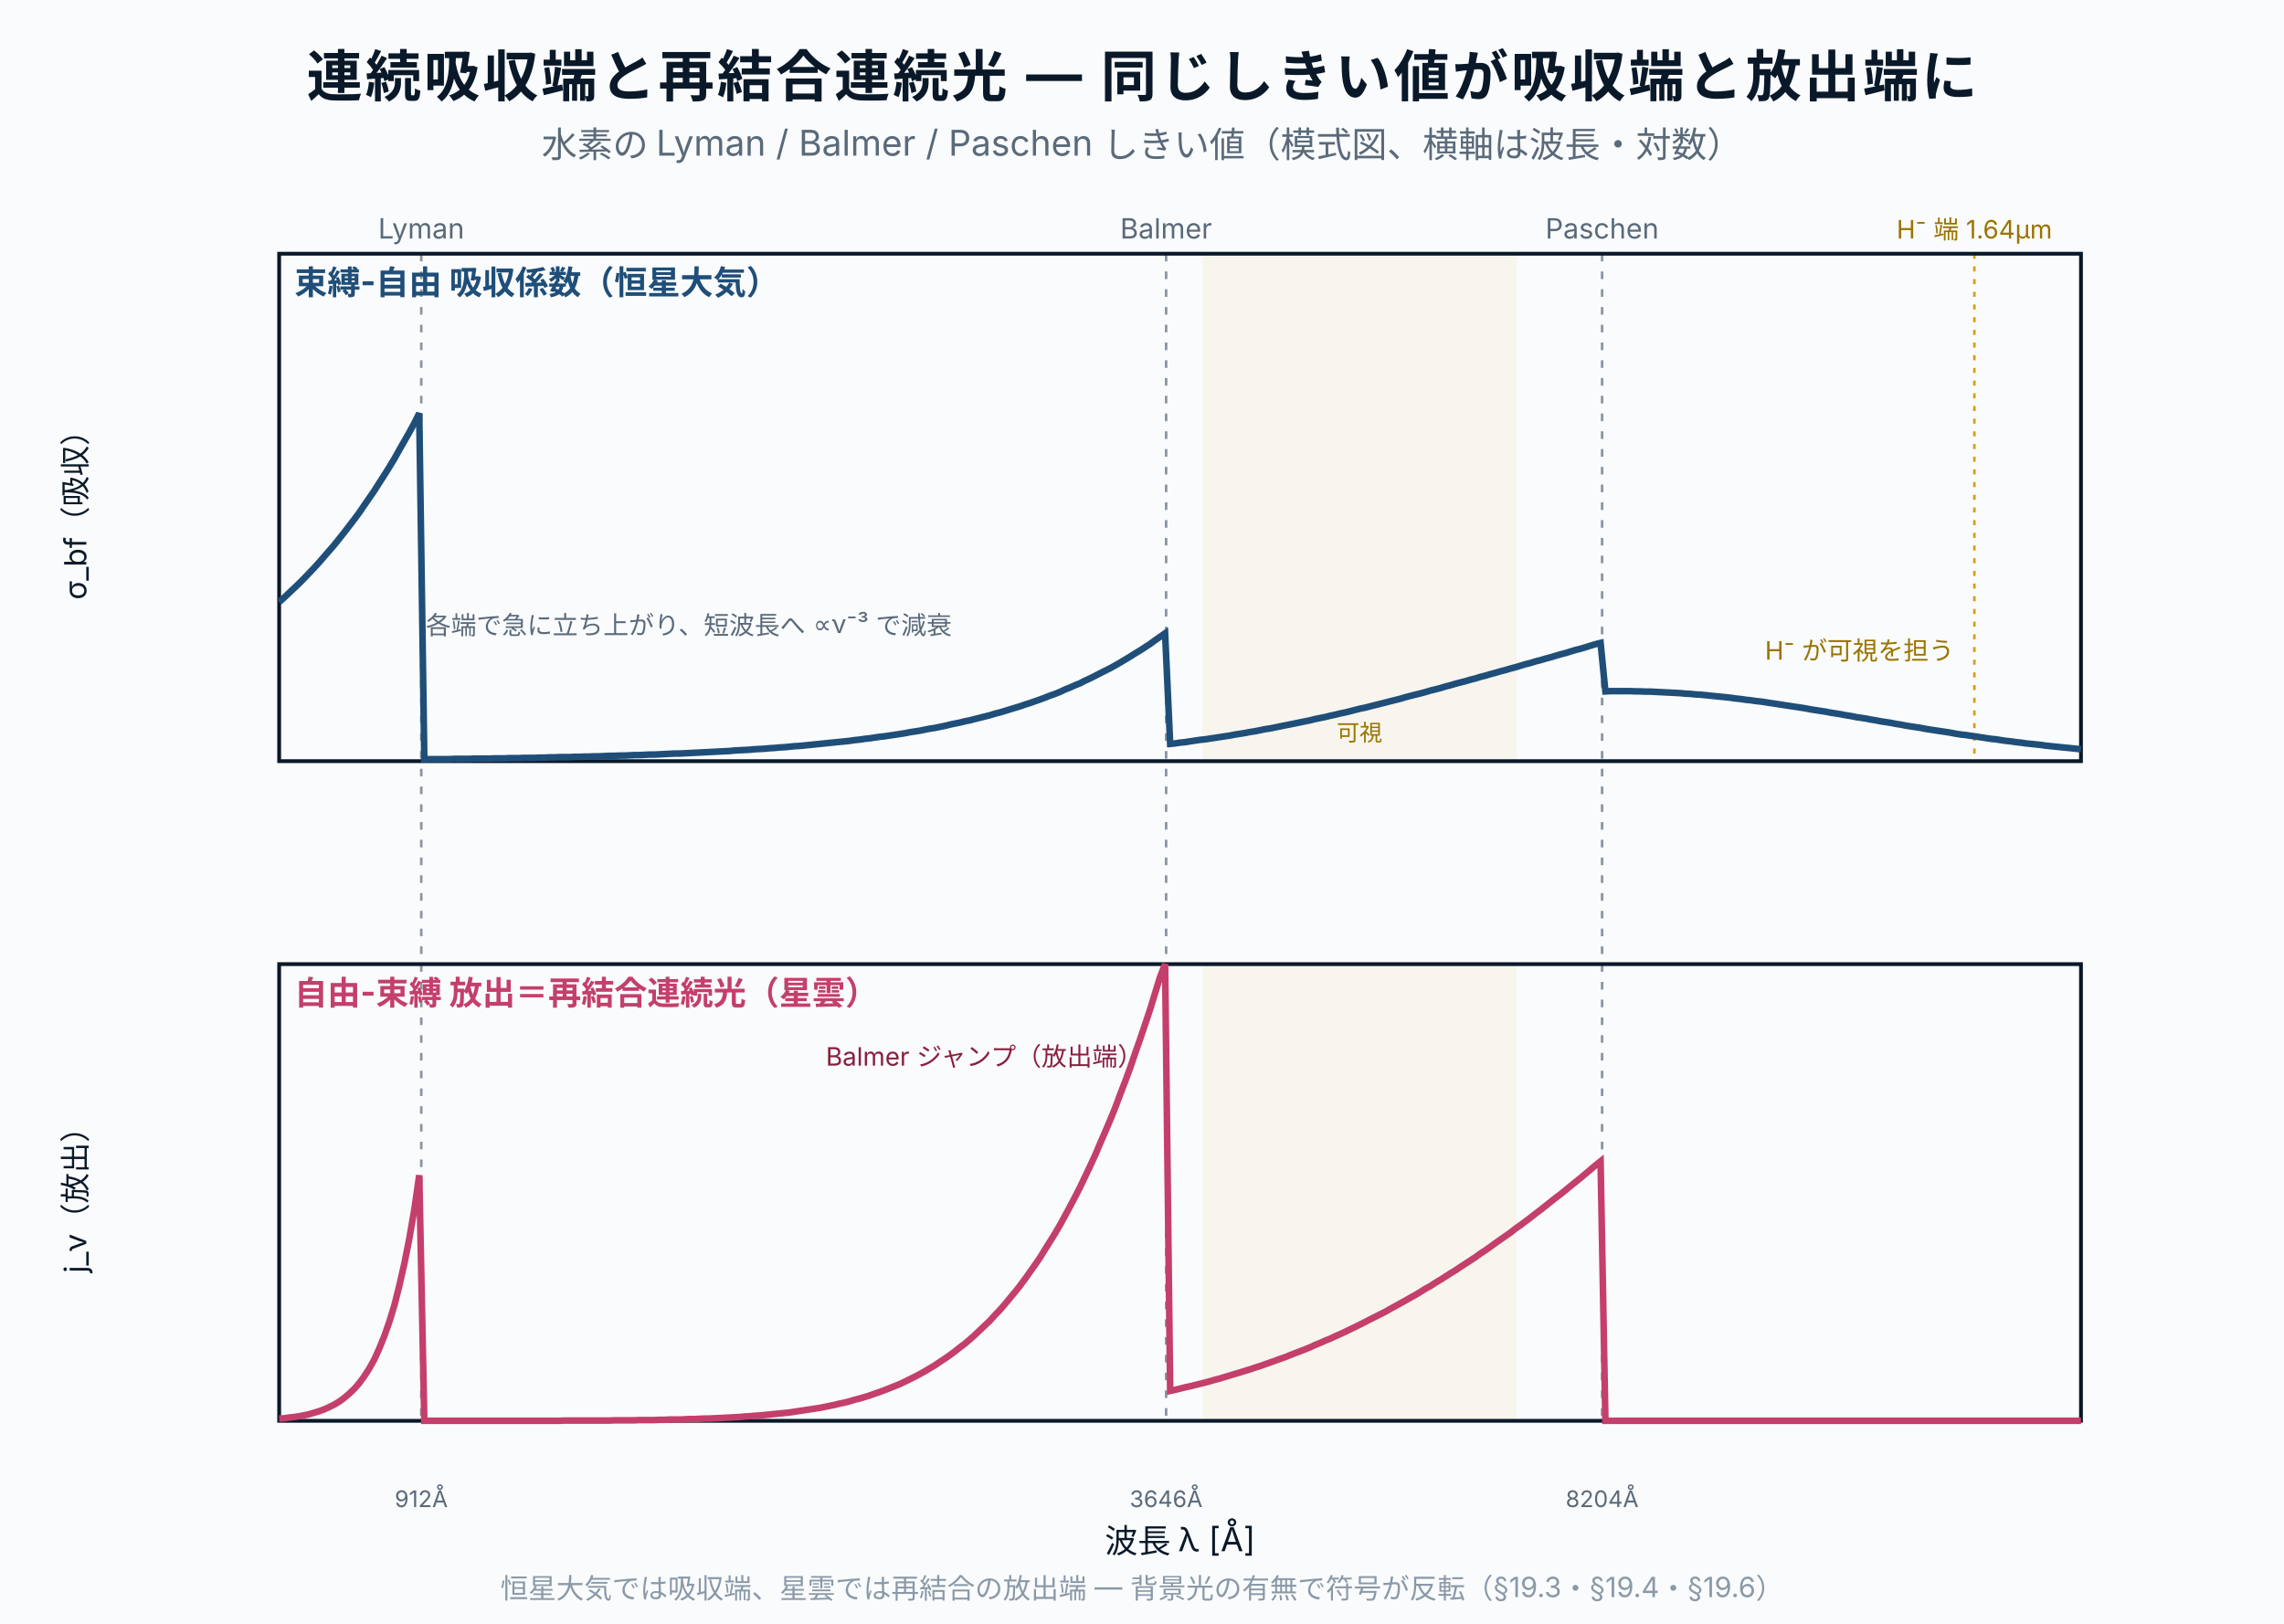
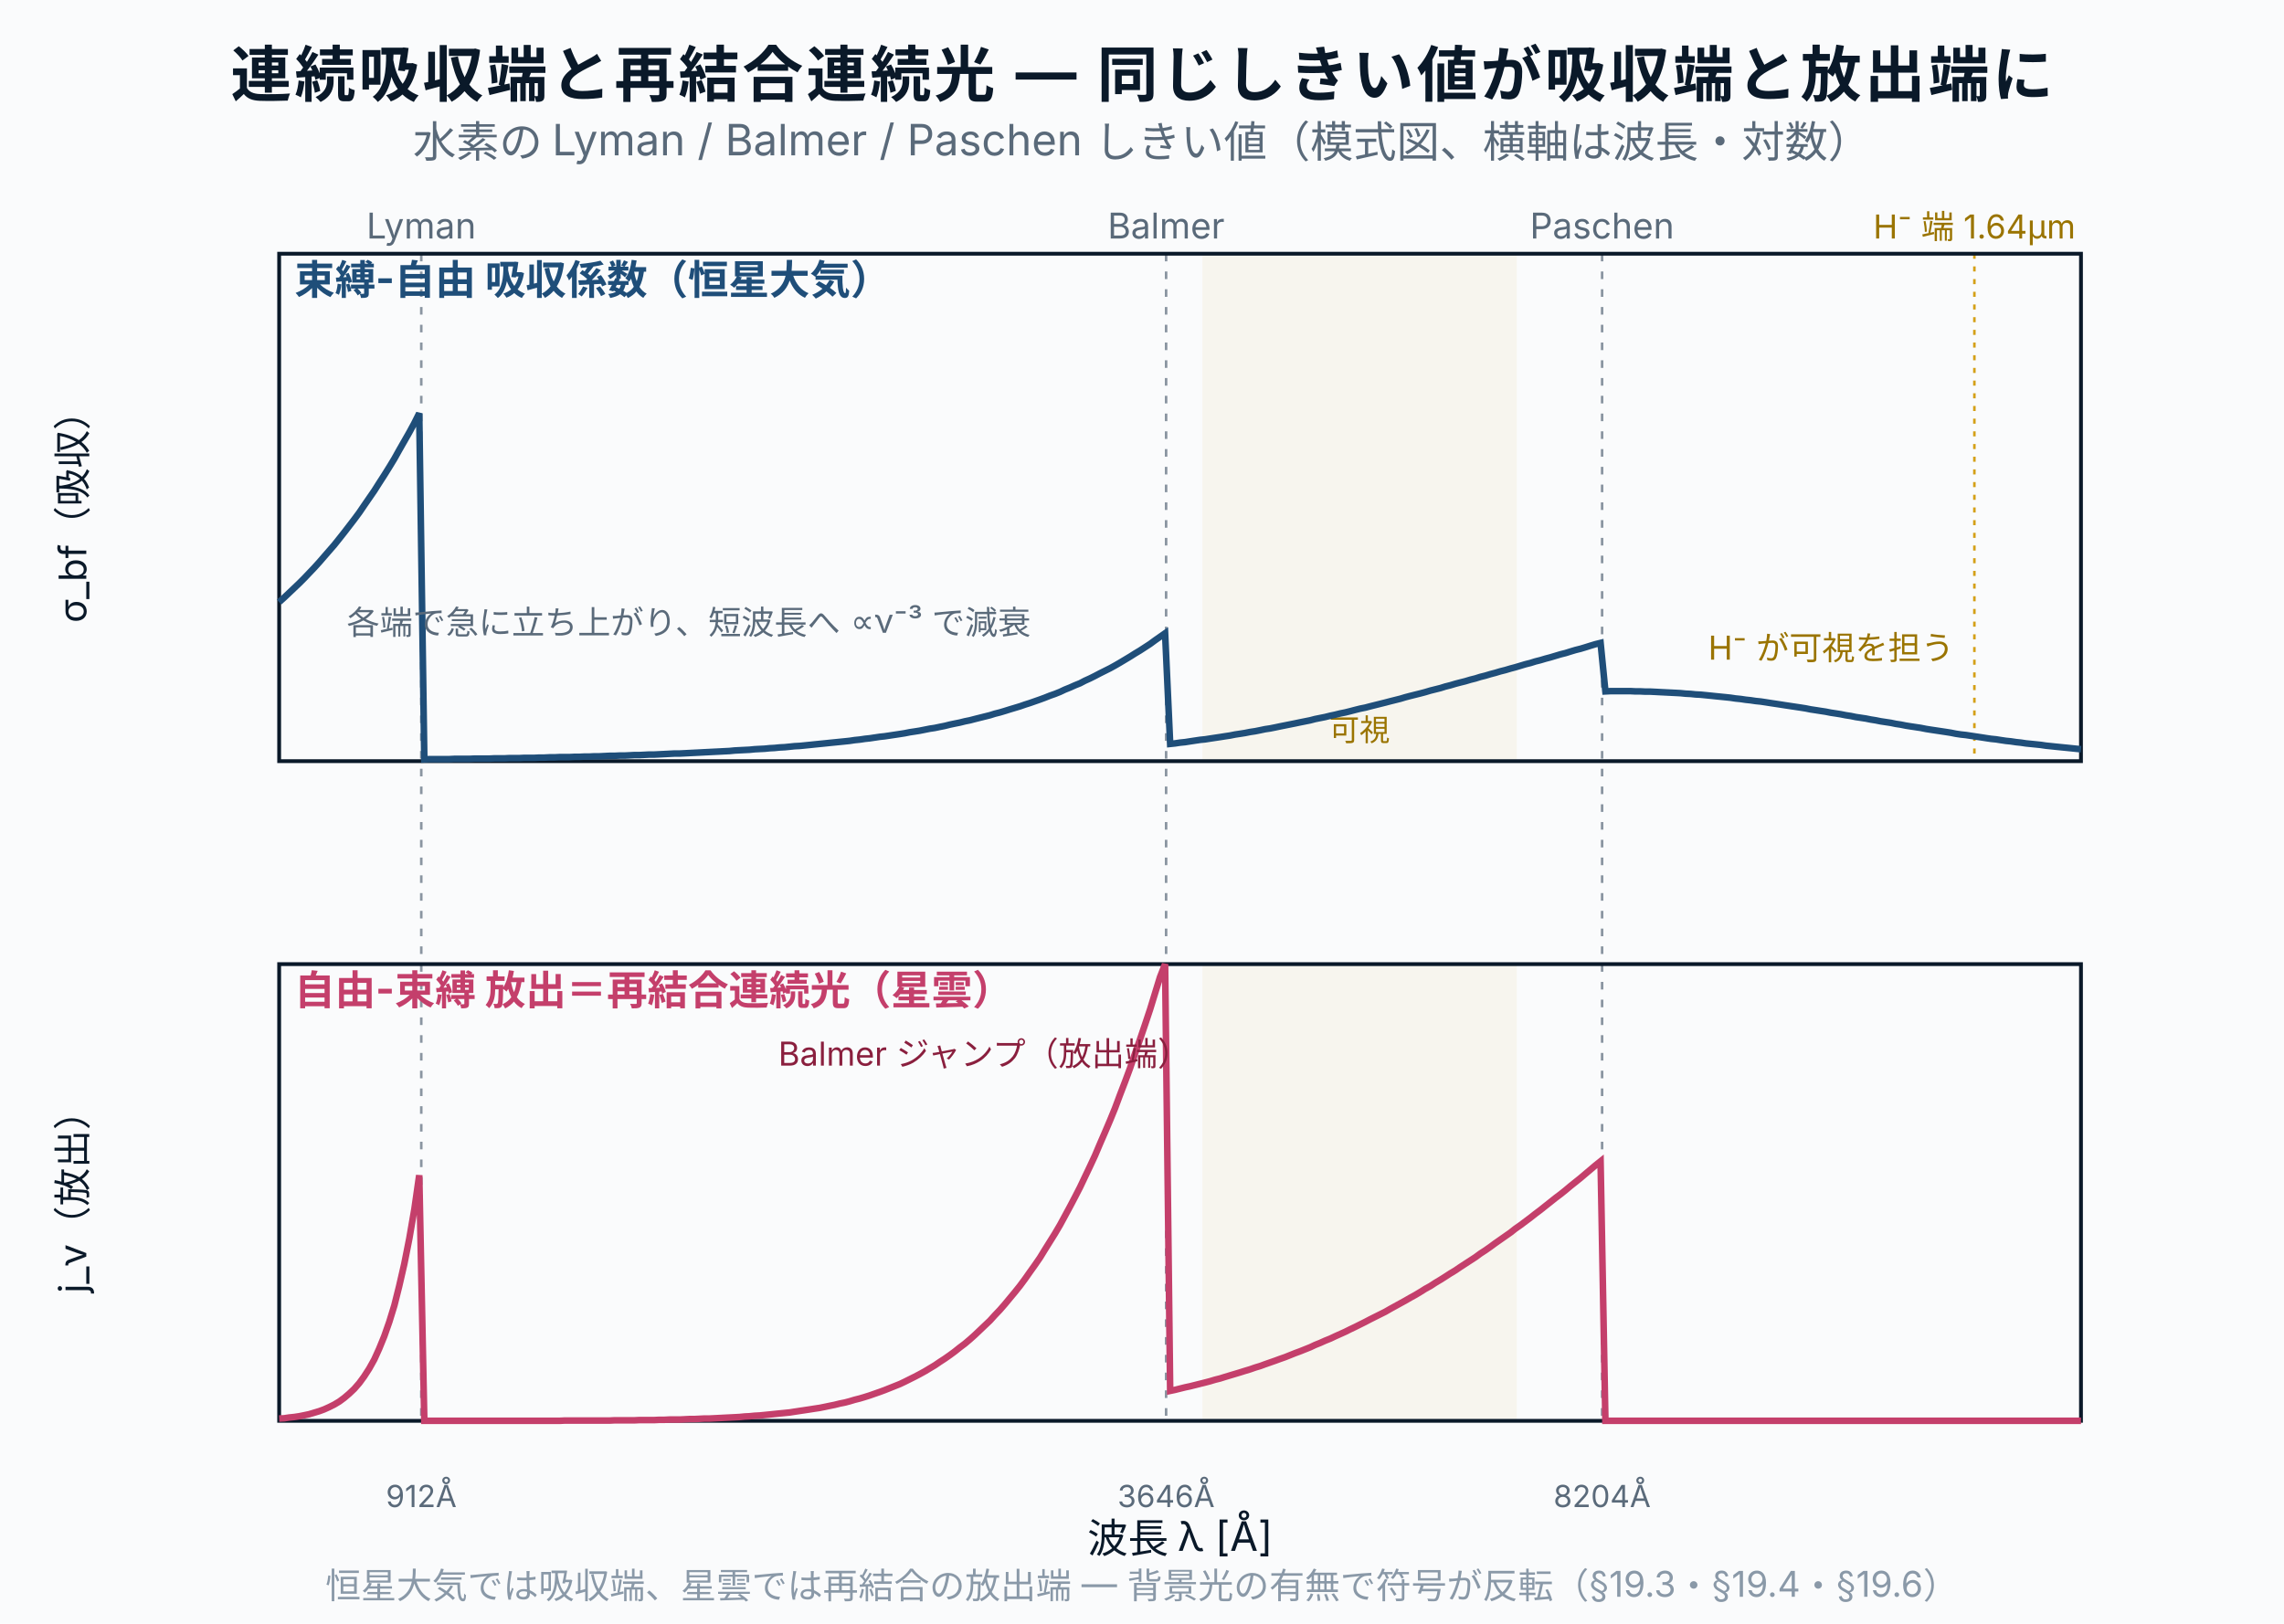
<svg xmlns="http://www.w3.org/2000/svg" viewBox="0 0 900 640" width="900" height="640" font-family="-apple-system, BlinkMacSystemFont, 'Segoe UI', 'Hiragino Sans', 'Noto Sans JP', sans-serif">
  <rect width="900" height="640" fill="#fafbfc" />
-   <text x="450" y="38" text-anchor="middle" font-size="22" font-weight="700" fill="#0a1929" letter-spacing="0.05em">連続吸収端と再結合連続光 ― 同じしきい値が吸収端と放出端に</text>
-   <text x="450" y="62" text-anchor="middle" font-size="14" fill="#5a6a7a">水素の Lyman / Balmer / Paschen しきい値（模式図、横軸は波長・対数）</text>
+   <text x="450" y="38" text-anchor="middle" font-size="24" font-weight="700" fill="#0a1929" letter-spacing="0.05em">連続吸収端と再結合連続光 ― 同じしきい値が吸収端と放出端に</text>
+   <text x="450" y="62" text-anchor="middle" font-size="17" fill="#5a6a7a">水素の Lyman / Balmer / Paschen しきい値（模式図、横軸は波長・対数）</text>
  <line x1="166.0" y1="100" x2="166.0" y2="560" stroke="#5a6a7a" stroke-width="1" stroke-dasharray="3,4" opacity="0.7" />
-   <text x="166.0" y="94" text-anchor="middle" font-size="11" fill="#5a6a7a">Lyman</text>
-   <text x="166.0" y="594" text-anchor="middle" font-size="9" fill="#5a6a7a">912Å</text>
+   <text x="166.0" y="94" text-anchor="middle" font-size="14" fill="#5a6a7a">Lyman</text>
+   <text x="166.0" y="594" text-anchor="middle" font-size="12" fill="#5a6a7a">912Å</text>
  <line x1="459.5" y1="100" x2="459.5" y2="560" stroke="#5a6a7a" stroke-width="1" stroke-dasharray="3,4" opacity="0.7" />
-   <text x="459.5" y="94" text-anchor="middle" font-size="11" fill="#5a6a7a">Balmer</text>
-   <text x="459.5" y="594" text-anchor="middle" font-size="9" fill="#5a6a7a">3646Å</text>
+   <text x="459.5" y="94" text-anchor="middle" font-size="14" fill="#5a6a7a">Balmer</text>
+   <text x="459.5" y="594" text-anchor="middle" font-size="12" fill="#5a6a7a">3646Å</text>
  <line x1="631.3" y1="100" x2="631.3" y2="560" stroke="#5a6a7a" stroke-width="1" stroke-dasharray="3,4" opacity="0.7" />
-   <text x="631.3" y="94" text-anchor="middle" font-size="11" fill="#5a6a7a">Paschen</text>
-   <text x="631.3" y="594" text-anchor="middle" font-size="9" fill="#5a6a7a">8204Å</text>
+   <text x="631.3" y="94" text-anchor="middle" font-size="14" fill="#5a6a7a">Paschen</text>
+   <text x="631.3" y="594" text-anchor="middle" font-size="12" fill="#5a6a7a">8204Å</text>
  <line x1="778.0" y1="100" x2="778.0" y2="300" stroke="#d4a017" stroke-width="1" stroke-dasharray="2,3" />
-   <text x="778.0" y="94" text-anchor="middle" font-size="10" fill="#9a7400">H⁻ 端 1.64μm</text>
+   <text x="778.0" y="94" text-anchor="middle" font-size="13" fill="#9a7400">H⁻ 端 1.64μm</text>
  <rect x="473.8" y="100" width="123.9" height="200" fill="#d4a017" fill-opacity="0.06" />
  <rect x="473.8" y="380" width="123.9" height="180" fill="#d4a017" fill-opacity="0.06" />
-   <text x="535.7" y="292.0" text-anchor="middle" font-size="9" fill="#9a7400">可視</text>
-   <text x="116" y="116" text-anchor="start" font-size="13" fill="#1f4e79" font-weight="700">束縛-自由 吸収係数（恒星大気）</text>
+   <text x="535.7" y="292.0" text-anchor="middle" font-size="12" fill="#9a7400">可視</text>
+   <text x="116" y="116" text-anchor="start" font-size="16" fill="#1f4e79" font-weight="700">束縛-自由 吸収係数（恒星大気）</text>
  <rect x="110" y="100" width="710" height="200" fill="none" stroke="#0a1929" stroke-width="1.5" />
  <path d="M110.0 237.3 L112.0 235.5 L113.9 233.7 L115.9 231.8 L117.9 229.9 L119.9 227.9 L121.8 225.9 L123.8 223.8 L125.8 221.6 L127.7 219.4 L129.7 217.1 L131.7 214.8 L133.7 212.3 L135.6 209.9 L137.6 207.3 L139.6 204.7 L141.6 202.0 L143.5 199.2 L145.5 196.3 L147.5 193.4 L149.4 190.4 L151.4 187.3 L153.4 184.1 L155.4 180.8 L157.3 177.4 L159.3 173.9 L161.3 170.4 L163.3 166.7 L165.2 162.9 L167.2 299.3 L169.2 299.2 L171.1 299.2 L173.1 299.2 L175.1 299.2 L177.1 299.2 L179.0 299.1 L181.0 299.1 L183.0 299.1 L184.9 299.1 L186.9 299.0 L188.9 299.0 L190.9 299.0 L192.8 299.0 L194.8 298.9 L196.8 298.9 L198.8 298.9 L200.7 298.8 L202.7 298.8 L204.7 298.8 L206.6 298.7 L208.6 298.7 L210.6 298.7 L212.6 298.6 L214.5 298.6 L216.5 298.5 L218.5 298.5 L220.4 298.4 L222.4 298.4 L224.4 298.4 L226.4 298.3 L228.3 298.3 L230.3 298.2 L232.3 298.2 L234.2 298.1 L236.2 298.1 L238.2 298.0 L240.2 297.9 L242.1 297.9 L244.1 297.8 L246.1 297.8 L248.1 297.7 L250.0 297.6 L252.0 297.6 L254.0 297.5 L255.9 297.4 L257.9 297.4 L259.9 297.3 L261.9 297.2 L263.8 297.1 L265.8 297.0 L267.8 297.0 L269.8 296.9 L271.7 296.8 L273.7 296.7 L275.7 296.6 L277.6 296.5 L279.6 296.4 L281.6 296.3 L283.6 296.2 L285.5 296.1 L287.5 296.0 L289.5 295.8 L291.4 295.7 L293.4 295.6 L295.4 295.5 L297.4 295.3 L299.3 295.2 L301.3 295.1 L303.3 294.9 L305.2 294.8 L307.2 294.6 L309.2 294.5 L311.2 294.3 L313.1 294.1 L315.1 294.0 L317.1 293.8 L319.1 293.6 L321.0 293.4 L323.0 293.2 L325.0 293.0 L326.9 292.8 L328.9 292.6 L330.9 292.4 L332.9 292.2 L334.8 292.0 L336.8 291.7 L338.8 291.5 L340.8 291.2 L342.7 291.0 L344.7 290.7 L346.7 290.4 L348.6 290.2 L350.6 289.9 L352.6 289.6 L354.6 289.3 L356.5 289.0 L358.5 288.6 L360.5 288.3 L362.4 288.0 L364.4 287.6 L366.4 287.2 L368.4 286.9 L370.3 286.5 L372.3 286.1 L374.3 285.6 L376.2 285.2 L378.2 284.8 L380.2 284.3 L382.2 283.9 L384.1 283.4 L386.1 282.9 L388.1 282.4 L390.1 281.9 L392.0 281.3 L394.0 280.8 L396.0 280.2 L397.9 279.6 L399.9 279.0 L401.9 278.4 L403.9 277.7 L405.8 277.1 L407.8 276.4 L409.8 275.7 L411.7 275.0 L413.7 274.2 L415.7 273.5 L417.7 272.7 L419.6 271.8 L421.6 271.0 L423.6 270.1 L425.6 269.3 L427.5 268.3 L429.5 267.4 L431.5 266.4 L433.4 265.4 L435.4 264.4 L437.4 263.4 L439.4 262.3 L441.3 261.2 L443.3 260.0 L445.3 258.8 L447.2 257.6 L449.2 256.4 L451.2 255.1 L453.2 253.8 L455.1 252.4 L457.1 251.0 L459.1 249.6 L461.1 293.2 L463.0 293.0 L465.0 292.7 L467.0 292.5 L468.9 292.2 L470.9 291.9 L472.9 291.6 L474.9 291.4 L476.8 291.1 L478.8 290.8 L480.8 290.5 L482.7 290.2 L484.7 289.9 L486.7 289.5 L488.7 289.2 L490.6 288.9 L492.6 288.5 L494.6 288.2 L496.6 287.8 L498.5 287.4 L500.5 287.1 L502.5 286.7 L504.4 286.3 L506.4 285.9 L508.4 285.5 L510.4 285.1 L512.3 284.7 L514.3 284.3 L516.3 283.9 L518.2 283.4 L520.2 283.0 L522.2 282.6 L524.2 282.1 L526.1 281.7 L528.1 281.2 L530.1 280.8 L532.1 280.3 L534.0 279.8 L536.0 279.3 L538.0 278.9 L539.9 278.4 L541.9 277.9 L543.9 277.4 L545.9 276.9 L547.8 276.4 L549.8 275.9 L551.8 275.4 L553.8 274.8 L555.7 274.3 L557.7 273.8 L559.7 273.3 L561.6 272.8 L563.6 272.2 L565.6 271.7 L567.6 271.2 L569.5 270.6 L571.5 270.1 L573.5 269.5 L575.4 269.0 L577.4 268.5 L579.4 267.9 L581.4 267.4 L583.3 266.8 L585.3 266.3 L587.3 265.7 L589.2 265.2 L591.2 264.6 L593.2 264.1 L595.2 263.5 L597.1 263.0 L599.1 262.4 L601.1 261.8 L603.1 261.3 L605.0 260.7 L607.0 260.2 L609.0 259.6 L610.9 259.1 L612.9 258.5 L614.9 257.9 L616.9 257.4 L618.8 256.8 L620.8 256.2 L622.8 255.7 L624.8 255.1 L626.7 254.5 L628.7 253.9 L630.7 253.4 L632.6 272.5 L634.6 272.4 L636.6 272.4 L638.6 272.4 L640.5 272.4 L642.5 272.4 L644.5 272.5 L646.4 272.5 L648.4 272.6 L650.4 272.6 L652.4 272.7 L654.3 272.8 L656.3 272.9 L658.3 273.0 L660.3 273.1 L662.2 273.2 L664.2 273.4 L666.2 273.5 L668.1 273.7 L670.1 273.8 L672.1 274.0 L674.1 274.2 L676.0 274.4 L678.0 274.6 L680.0 274.8 L681.9 275.0 L683.9 275.3 L685.9 275.5 L687.9 275.8 L689.8 276.0 L691.8 276.3 L693.8 276.5 L695.8 276.8 L697.7 277.1 L699.7 277.4 L701.7 277.7 L703.6 278.0 L705.6 278.3 L707.6 278.6 L709.6 278.9 L711.5 279.2 L713.5 279.6 L715.5 279.9 L717.4 280.2 L719.4 280.5 L721.4 280.9 L723.4 281.2 L725.3 281.5 L727.3 281.9 L729.3 282.2 L731.2 282.6 L733.2 282.9 L735.2 283.2 L737.2 283.6 L739.1 283.9 L741.1 284.3 L743.1 284.6 L745.1 284.9 L747.0 285.3 L749.0 285.6 L751.0 286.0 L752.9 286.3 L754.9 286.6 L756.9 286.9 L758.9 287.3 L760.8 287.6 L762.8 287.9 L764.8 288.2 L766.8 288.5 L768.7 288.8 L770.7 289.2 L772.7 289.5 L774.6 289.7 L776.6 290.0 L778.6 290.3 L780.6 290.6 L782.5 290.9 L784.5 291.2 L786.5 291.4 L788.4 291.7 L790.4 292.0 L792.4 292.2 L794.4 292.5 L796.3 292.7 L798.3 293.0 L800.3 293.2 L802.3 293.4 L804.2 293.6 L806.2 293.9 L808.2 294.1 L810.1 294.3 L812.1 294.5 L814.1 294.7 L816.1 294.9 L818.0 295.1 L820.0 295.3" fill="none" stroke="#1f4e79" stroke-width="2.6" />
-   <text x="34" y="200" text-anchor="middle" font-size="12" fill="#0a1929" transform="rotate(-90 34 200)">σ_bf（吸収）</text>
-   <text x="271.4" y="250.0" text-anchor="middle" font-size="10" fill="#5a6a7a">各端で急に立ち上がり、短波長へ ∝ν⁻³ で減衰</text>
-   <text x="770.0" y="260.0" text-anchor="end" font-size="10" fill="#9a7400">H⁻ が可視を担う</text>
-   <text x="116" y="396" text-anchor="start" font-size="13" fill="#c43f6b" font-weight="700">自由-束縛 放出＝再結合連続光（星雲）</text>
+   <text x="34" y="200" text-anchor="middle" font-size="15" fill="#0a1929" transform="rotate(-90 34 200)">σ_bf（吸収）</text>
+   <text x="271.4" y="250.0" text-anchor="middle" font-size="13" fill="#5a6a7a">各端で急に立ち上がり、短波長へ ∝ν⁻³ で減衰</text>
+   <text x="770.0" y="260.0" text-anchor="end" font-size="13" fill="#9a7400">H⁻ が可視を担う</text>
+   <text x="116" y="396" text-anchor="start" font-size="16" fill="#c43f6b" font-weight="700">自由-束縛 放出＝再結合連続光（星雲）</text>
  <rect x="110" y="380" width="710" height="180" fill="none" stroke="#0a1929" stroke-width="1.5" />
  <path d="M110.0 559.1 L112.0 559.0 L113.9 558.7 L115.9 558.5 L117.9 558.2 L119.9 557.8 L121.8 557.4 L123.8 556.8 L125.8 556.2 L127.7 555.5 L129.7 554.6 L131.7 553.6 L133.7 552.4 L135.6 551.0 L137.6 549.3 L139.6 547.4 L141.6 545.1 L143.5 542.5 L145.5 539.4 L147.5 535.8 L149.4 531.6 L151.4 526.7 L153.4 521.0 L155.4 514.5 L157.3 506.9 L159.3 498.2 L161.3 488.1 L163.3 476.5 L165.2 463.2 L167.2 560.0 L169.2 560.0 L171.1 560.0 L173.1 560.0 L175.1 560.0 L177.1 560.0 L179.0 560.0 L181.0 560.0 L183.0 560.0 L184.9 560.0 L186.9 560.0 L188.9 560.0 L190.9 560.0 L192.8 560.0 L194.8 560.0 L196.8 560.0 L198.8 560.0 L200.7 560.0 L202.7 560.0 L204.7 560.0 L206.6 560.0 L208.6 560.0 L210.6 560.0 L212.6 560.0 L214.5 560.0 L216.5 560.0 L218.5 560.0 L220.4 560.0 L222.4 559.9 L224.4 559.9 L226.4 559.9 L228.3 559.9 L230.3 559.9 L232.3 559.9 L234.2 559.9 L236.2 559.9 L238.2 559.9 L240.2 559.9 L242.1 559.8 L244.1 559.8 L246.1 559.8 L248.1 559.8 L250.0 559.8 L252.0 559.7 L254.0 559.7 L255.9 559.7 L257.9 559.7 L259.9 559.6 L261.9 559.6 L263.8 559.5 L265.8 559.5 L267.8 559.5 L269.8 559.4 L271.7 559.3 L273.7 559.3 L275.7 559.2 L277.6 559.1 L279.6 559.1 L281.6 559.0 L283.6 558.9 L285.5 558.8 L287.5 558.7 L289.5 558.6 L291.4 558.5 L293.4 558.3 L295.4 558.2 L297.4 558.0 L299.3 557.9 L301.3 557.7 L303.3 557.5 L305.2 557.3 L307.2 557.1 L309.2 556.9 L311.2 556.7 L313.1 556.4 L315.1 556.1 L317.1 555.8 L319.1 555.5 L321.0 555.2 L323.0 554.9 L325.0 554.5 L326.9 554.1 L328.9 553.7 L330.9 553.2 L332.9 552.8 L334.8 552.3 L336.8 551.7 L338.8 551.2 L340.8 550.6 L342.7 550.0 L344.7 549.3 L346.7 548.6 L348.6 547.9 L350.6 547.1 L352.6 546.3 L354.6 545.5 L356.5 544.6 L358.5 543.6 L360.5 542.6 L362.4 541.6 L364.4 540.5 L366.4 539.3 L368.4 538.1 L370.3 536.8 L372.3 535.5 L374.3 534.1 L376.2 532.7 L378.2 531.1 L380.2 529.6 L382.2 527.9 L384.1 526.2 L386.1 524.3 L388.1 522.4 L390.1 520.5 L392.0 518.4 L394.0 516.3 L396.0 514.0 L397.9 511.7 L399.9 509.3 L401.9 506.8 L403.9 504.1 L405.8 501.4 L407.8 498.6 L409.8 495.7 L411.7 492.6 L413.7 489.4 L415.7 486.2 L417.7 482.8 L419.6 479.3 L421.6 475.6 L423.6 471.8 L425.6 467.9 L427.5 463.9 L429.5 459.7 L431.5 455.4 L433.4 450.9 L435.4 446.3 L437.4 441.6 L439.4 436.7 L441.3 431.6 L443.3 426.4 L445.3 421.0 L447.2 415.4 L449.2 409.7 L451.2 403.8 L453.2 397.8 L455.1 391.6 L457.1 385.1 L459.1 380.0 L461.1 548.2 L463.0 547.8 L465.0 547.3 L467.0 546.8 L468.9 546.4 L470.9 545.9 L472.9 545.4 L474.9 544.9 L476.8 544.4 L478.8 543.8 L480.8 543.3 L482.7 542.7 L484.7 542.1 L486.7 541.5 L488.7 540.9 L490.6 540.3 L492.6 539.7 L494.6 539.0 L496.6 538.4 L498.5 537.7 L500.5 537.0 L502.5 536.3 L504.4 535.6 L506.4 534.9 L508.4 534.1 L510.4 533.3 L512.3 532.6 L514.3 531.8 L516.3 531.0 L518.2 530.1 L520.2 529.3 L522.2 528.4 L524.2 527.6 L526.1 526.7 L528.1 525.8 L530.1 524.9 L532.1 523.9 L534.0 523.0 L536.0 522.0 L538.0 521.0 L539.9 520.0 L541.9 519.0 L543.9 518.0 L545.9 517.0 L547.8 515.9 L549.8 514.8 L551.8 513.7 L553.8 512.6 L555.7 511.5 L557.7 510.4 L559.7 509.2 L561.6 508.0 L563.6 506.9 L565.6 505.6 L567.6 504.4 L569.5 503.2 L571.5 501.9 L573.5 500.7 L575.4 499.4 L577.4 498.1 L579.4 496.8 L581.4 495.5 L583.3 494.1 L585.3 492.8 L587.3 491.4 L589.2 490.0 L591.2 488.6 L593.2 487.2 L595.2 485.8 L597.1 484.3 L599.1 482.9 L601.1 481.4 L603.1 479.9 L605.0 478.4 L607.0 476.9 L609.0 475.3 L610.9 473.8 L612.9 472.2 L614.9 470.7 L616.9 469.1 L618.8 467.5 L620.8 465.9 L622.8 464.3 L624.8 462.6 L626.7 461.0 L628.7 459.3 L630.7 457.7 L632.6 560.0 L634.6 560.0 L636.6 560.0 L638.6 560.0 L640.5 560.0 L642.5 560.0 L644.5 560.0 L646.4 560.0 L648.4 560.0 L650.4 560.0 L652.4 560.0 L654.3 560.0 L656.3 560.0 L658.3 560.0 L660.3 560.0 L662.2 560.0 L664.2 560.0 L666.2 560.0 L668.1 560.0 L670.1 560.0 L672.1 560.0 L674.1 560.0 L676.0 560.0 L678.0 560.0 L680.0 560.0 L681.9 560.0 L683.9 560.0 L685.9 560.0 L687.9 560.0 L689.8 560.0 L691.8 560.0 L693.8 560.0 L695.8 560.0 L697.7 560.0 L699.7 560.0 L701.7 560.0 L703.6 560.0 L705.6 560.0 L707.6 560.0 L709.6 560.0 L711.5 560.0 L713.5 560.0 L715.5 560.0 L717.4 560.0 L719.4 560.0 L721.4 560.0 L723.4 560.0 L725.3 560.0 L727.3 560.0 L729.3 560.0 L731.2 560.0 L733.2 560.0 L735.2 560.0 L737.2 560.0 L739.1 560.0 L741.1 560.0 L743.1 560.0 L745.1 560.0 L747.0 560.0 L749.0 560.0 L751.0 560.0 L752.9 560.0 L754.9 560.0 L756.9 560.0 L758.9 560.0 L760.8 560.0 L762.8 560.0 L764.8 560.0 L766.8 560.0 L768.7 560.0 L770.7 560.0 L772.7 560.0 L774.6 560.0 L776.6 560.0 L778.6 560.0 L780.6 560.0 L782.5 560.0 L784.5 560.0 L786.5 560.0 L788.4 560.0 L790.4 560.0 L792.4 560.0 L794.4 560.0 L796.3 560.0 L798.3 560.0 L800.3 560.0 L802.3 560.0 L804.2 560.0 L806.2 560.0 L808.2 560.0 L810.1 560.0 L812.1 560.0 L814.1 560.0 L816.1 560.0 L818.0 560.0 L820.0 560.0" fill="none" stroke="#c43f6b" stroke-width="2.6" />
-   <text x="34" y="470" text-anchor="middle" font-size="12" fill="#0a1929" transform="rotate(-90 34 470)">j_ν（放出）</text>
-   <text x="387.9" y="420.0" text-anchor="middle" font-size="10" fill="#8a1f3e">Balmer ジャンプ（放出端）</text>
-   <text x="465" y="612" text-anchor="middle" font-size="13" fill="#0a1929">波長 λ [Å]</text>
-   <text x="450" y="630" text-anchor="middle" font-size="11" fill="#8a99a8">恒星大気では吸収端、星雲では再結合の放出端 ― 背景光の有無で符号が反転（§19.3・§19.4・§19.6）</text>
+   <text x="34" y="470" text-anchor="middle" font-size="15" fill="#0a1929" transform="rotate(-90 34 470)">j_ν（放出）</text>
+   <text x="387.9" y="420.0" text-anchor="middle" font-size="13" fill="#8a1f3e">Balmer ジャンプ（放出端）</text>
+   <text x="465" y="612" text-anchor="middle" font-size="16" fill="#0a1929">波長 λ [Å]</text>
+   <text x="450" y="630" text-anchor="middle" font-size="14" fill="#8a99a8">恒星大気では吸収端、星雲では再結合の放出端 ― 背景光の有無で符号が反転（§19.3・§19.4・§19.6）</text>
</svg>
